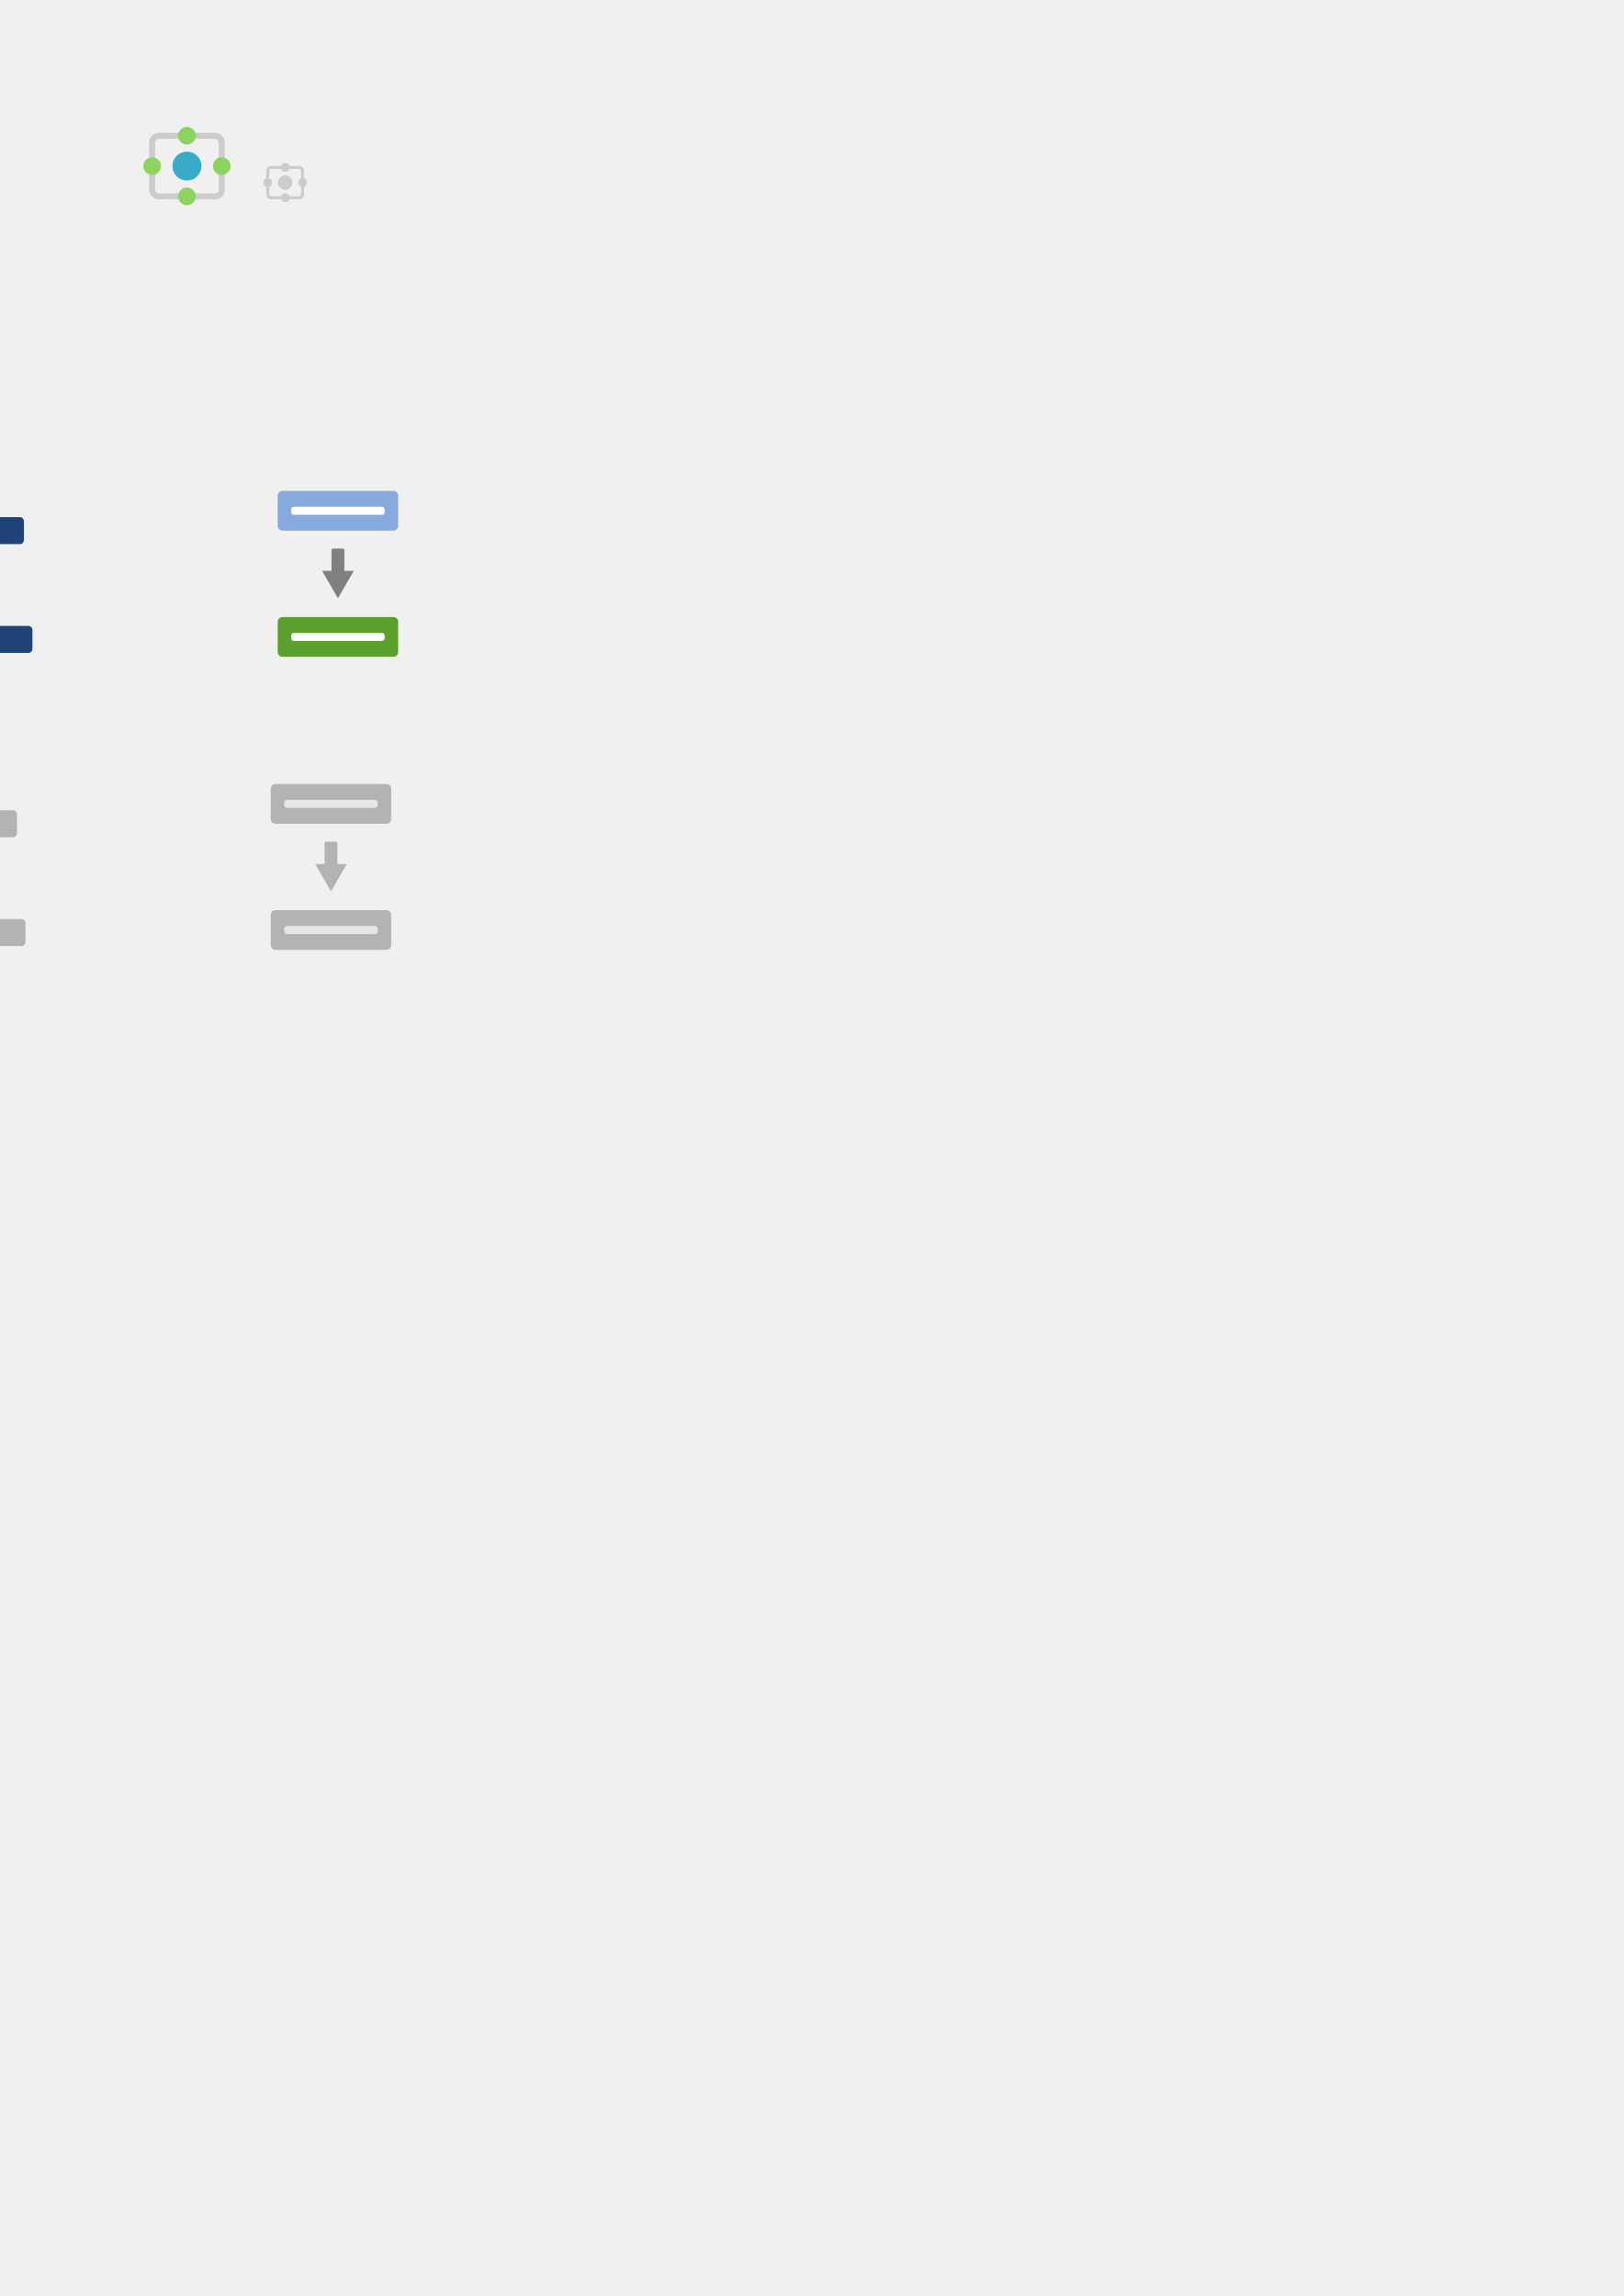
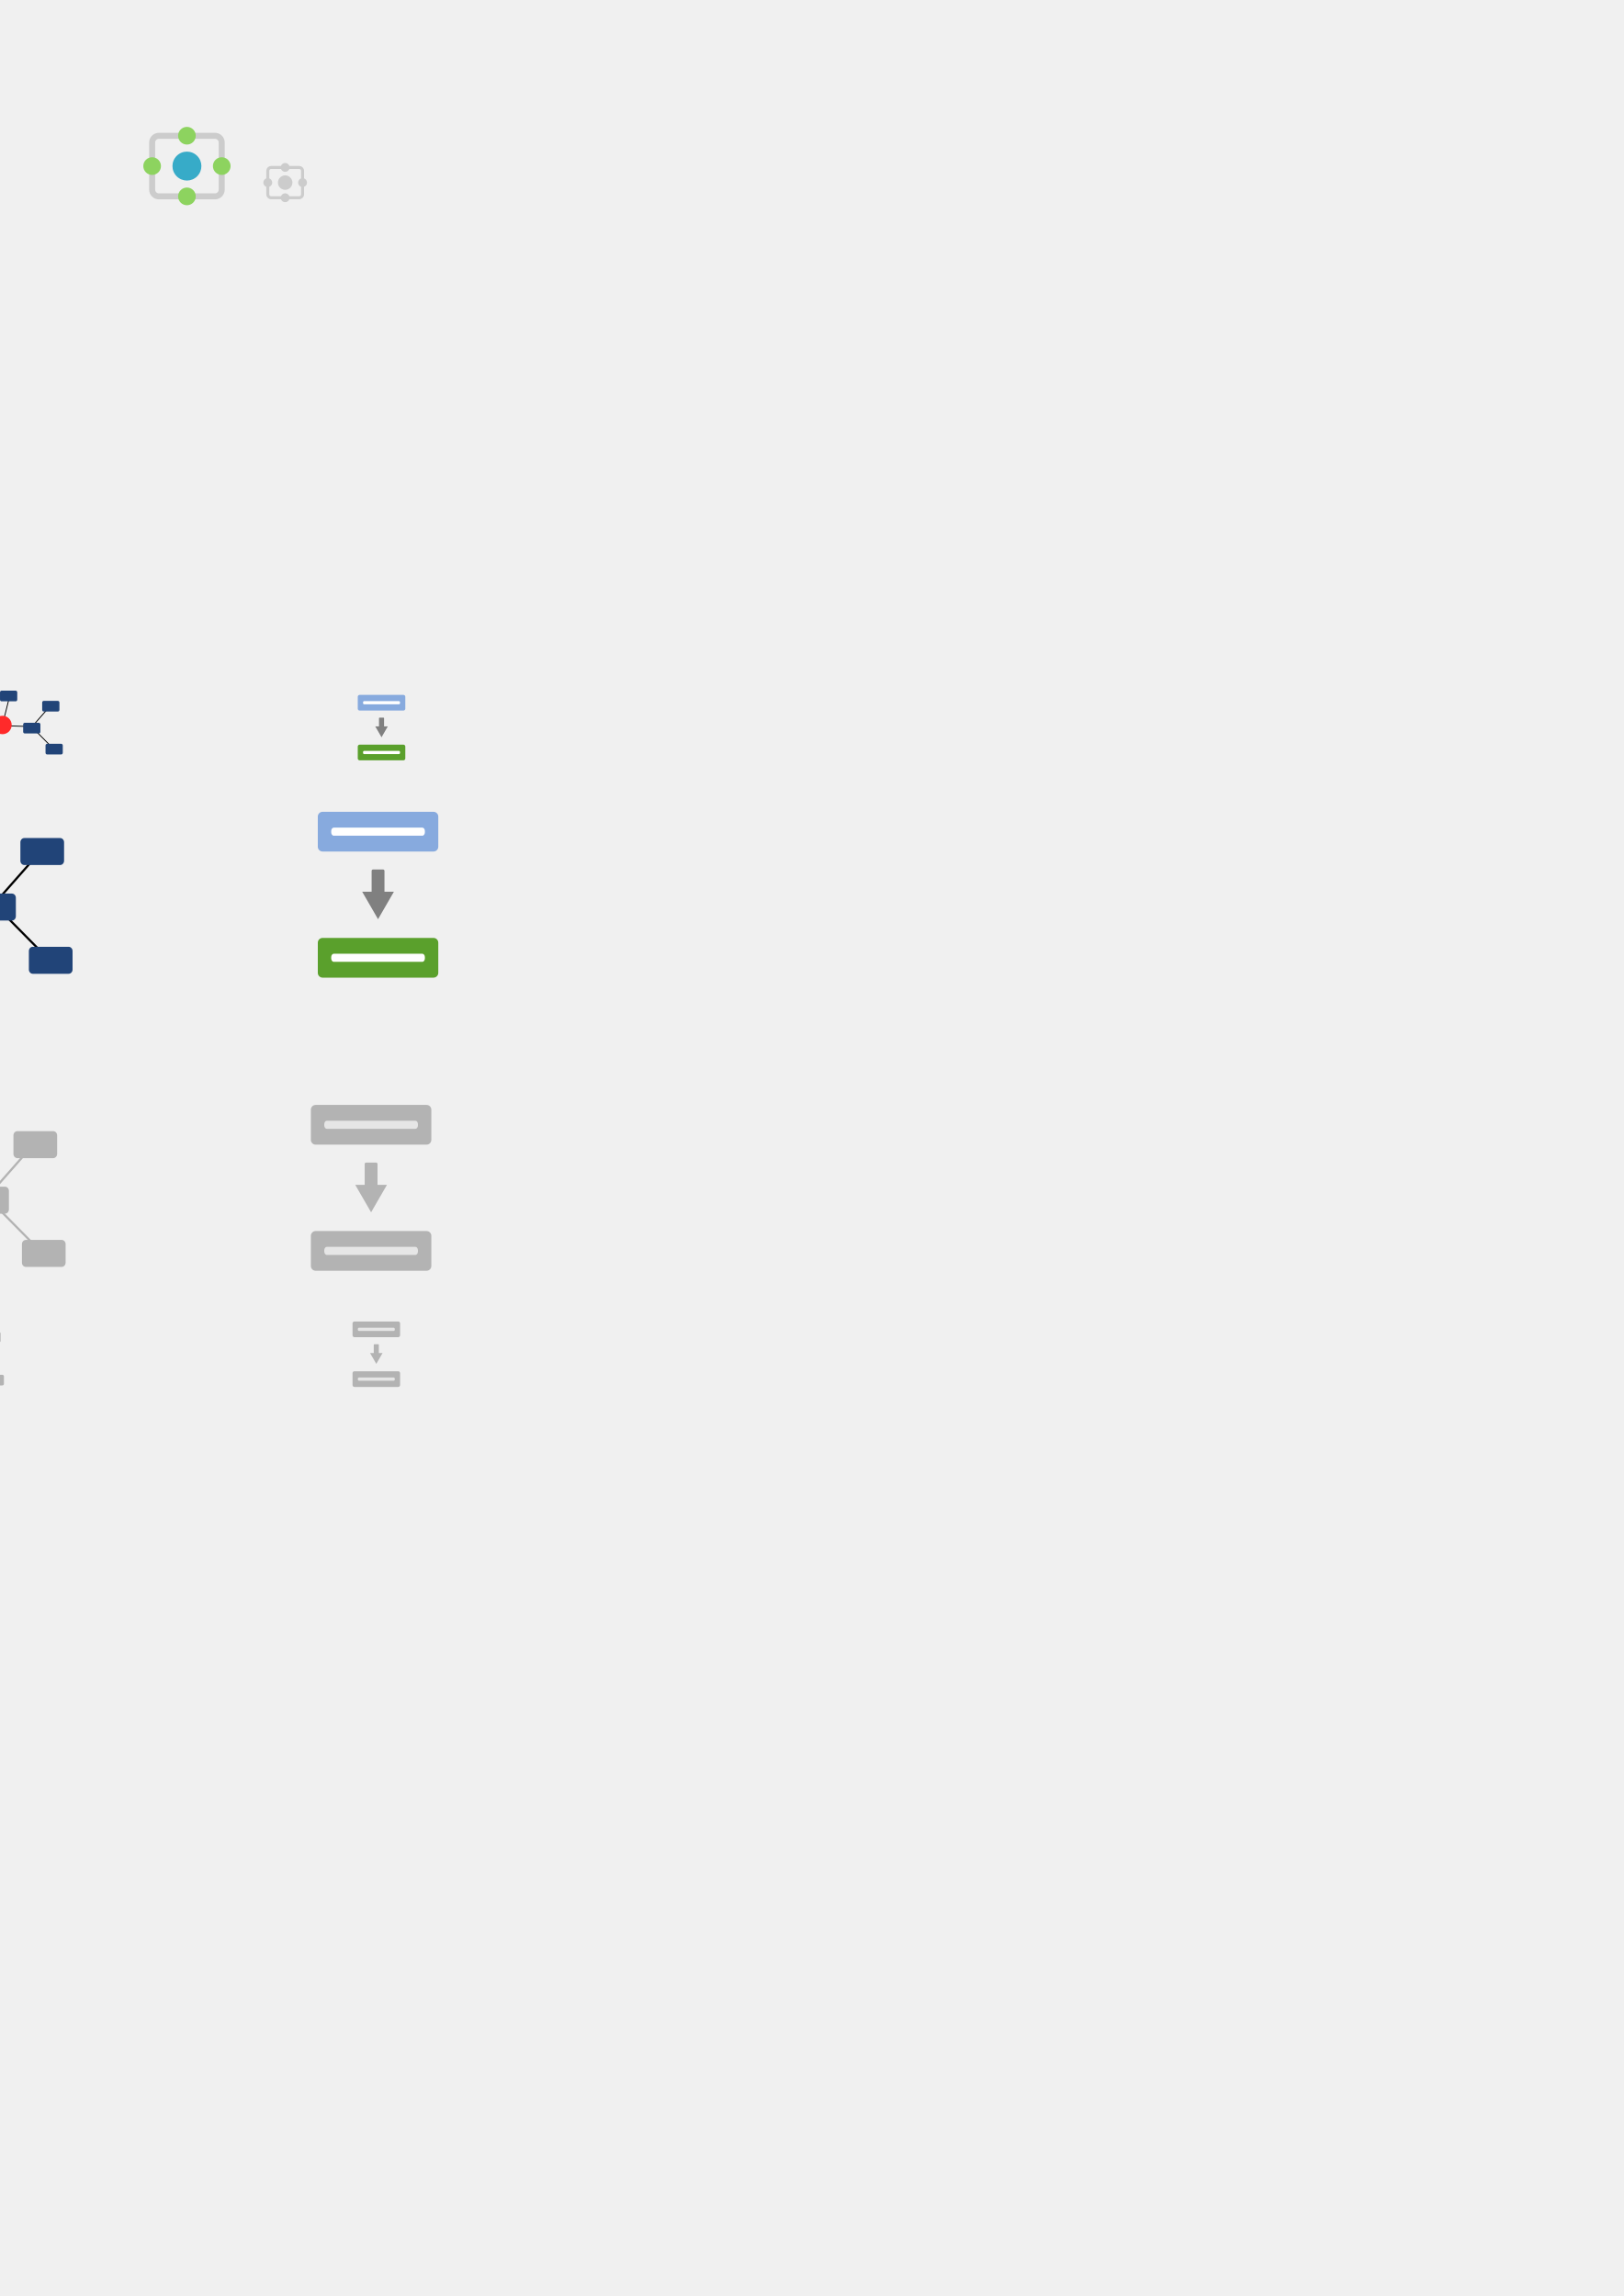
<svg xmlns="http://www.w3.org/2000/svg" width="744.094" height="1052.362" id="svg2" version="1.1">
  <defs id="defs4">
    <marker orient="auto" refY="0.0" refX="0.0" id="Arrow1Mend" style="overflow:visible;">
      <path id="path4098" d="M 0.0,0.0 L 5.0,-5.0 L -12.5,0.0 L 5.0,5.0 L 0.0,0.0 z " style="fill-rule:evenodd;stroke:#000000;stroke-width:1.0pt;" transform="scale(0.4) rotate(180) translate(10,0)" />
    </marker>
    <marker orient="auto" refY="0.0" refX="0.0" id="Arrow1Lstart" style="overflow:visible">
      <path id="path4089" d="M 0.0,0.0 L 5.0,-5.0 L -12.5,0.0 L 5.0,5.0 L 0.0,0.0 z " style="fill-rule:evenodd;stroke:#000000;stroke-width:1.0pt" transform="scale(0.8) translate(12.5,0)" />
    </marker>
  </defs>
  <g id="layer1">
    <rect style="fill:none;stroke:#cccccc;stroke-width:2.762;stroke-linejoin:miter;stroke-miterlimit:4;stroke-opacity:1;stroke-dasharray:none;stroke-dashoffset:0" id="rect3044" width="31.872" height="27.76" x="69.727" y="62.243" rx="3.084" ry="3.084" />
    <path transform="matrix(0.03905937,0.03905937,-0.03905937,0.03905937,90.38681,43.27691)" style="fill:#37abc8;fill-opacity:1;stroke:none" id="path2985-1-3-8-7-7-8" d="m 480,480.934 a 120,120 0 1 1 -240,0 120,120 0 1 1 240,0 z" />
    <path transform="matrix(0.02386894,0.02386894,-0.02386894,0.02386894,72.6044,56.05105)" style="fill:#8dd35f;fill-opacity:1;stroke:none" id="path2985-1-3-8-0-3-8-8-4-8" d="m 480,480.934 a 120,120 0 1 1 -240,0 120,120 0 1 1 240,0 z" />
    <path transform="matrix(0.02386894,0.02386894,-0.02386894,0.02386894,104.503,56.05105)" style="fill:#8dd35f;fill-opacity:1;stroke:none" id="path2985-1-3-8-0-3-8-8-4-8-2" d="m 480,480.934 a 120,120 0 1 1 -240,0 120,120 0 1 1 240,0 z" />
    <path transform="matrix(0.02386894,0.02386894,-0.02386894,0.02386894,88.54977,69.93865)" style="fill:#8dd35f;fill-opacity:1;stroke:none" id="path2985-1-3-8-0-3-8-8-4-8-4" d="m 480,480.934 a 120,120 0 1 1 -240,0 120,120 0 1 1 240,0 z" />
    <path transform="matrix(0.02386894,0.02386894,-0.02386894,0.02386894,88.54977,42.13439)" style="fill:#8dd35f;fill-opacity:1;stroke:none" id="path2985-1-3-8-0-3-8-8-4-8-4-5" d="m 480,480.934 a 120,120 0 1 1 -240,0 120,120 0 1 1 240,0 z" />
    <rect style="fill:none;stroke:#cccccc;stroke-width:1.381;stroke-linejoin:miter;stroke-miterlimit:4;stroke-opacity:1;stroke-dasharray:none;stroke-dashoffset:0" id="rect3044-7" width="15.936" height="13.88" x="122.717" y="76.752" rx="1.542" ry="1.542" />
    <path transform="matrix(0.01952969,0.01952969,-0.01952969,0.01952969,133.0464,67.26896)" style="fill:#cccccc;fill-opacity:1;stroke:none" id="path2985-1-3-8-7-7-8-6" d="m 480,480.934 a 120,120 0 1 1 -240,0 120,120 0 1 1 240,0 z" />
    <path transform="matrix(0.01193447,0.01193447,-0.01193447,0.01193447,124.1552,73.65603)" style="fill:#cccccc;fill-opacity:1;stroke:none" id="path2985-1-3-8-0-3-8-8-4-8-1" d="m 480,480.934 a 120,120 0 1 1 -240,0 120,120 0 1 1 240,0 z" />
    <path transform="matrix(0.01193447,0.01193447,-0.01193447,0.01193447,140.1045,73.65603)" style="fill:#cccccc;fill-opacity:1;stroke:none" id="path2985-1-3-8-0-3-8-8-4-8-2-8" d="m 480,480.934 a 120,120 0 1 1 -240,0 120,120 0 1 1 240,0 z" />
    <path transform="matrix(0.01193447,0.01193447,-0.01193447,0.01193447,132.1279,80.59983)" style="fill:#cccccc;fill-opacity:1;stroke:none" id="path2985-1-3-8-0-3-8-8-4-8-4-9" d="m 480,480.934 a 120,120 0 1 1 -240,0 120,120 0 1 1 240,0 z" />
    <path transform="matrix(0.01193447,0.01193447,-0.01193447,0.01193447,132.1279,66.6977)" style="fill:#cccccc;fill-opacity:1;stroke:none" id="path2985-1-3-8-0-3-8-8-4-8-4-5-2" d="m 480,480.934 a 120,120 0 1 1 -240,0 120,120 0 1 1 240,0 z" />
    <flowRoot xml:space="preserve" id="flowRoot2999" style="font-size:40px;font-style:normal;font-weight:normal;line-height:125%;letter-spacing:0px;word-spacing:0px;fill:#000000;fill-opacity:1;stroke:none;font-family:Sans" transform="matrix(0.6564736,0,0,0.6564736,27.77029,-443.5271)">
      <flowRegion id="flowRegion3001">
        <rect id="rect3003" width="177.484" height="79.903" x="72.832" y="846.594" />
      </flowRegion>
      <flowPara id="flowPara3007">Logo</flowPara>
    </flowRoot>
-     <g id="g3100" transform="translate(-504.2906,167.588)" style="fill:#3771c8">
+     <g id="g3100" transform="translate(-485.9058,314.6662)" style="fill:#3771c8">
      <path transform="translate(-3.533783,-1)" d="m 315.062,67.175 c 0,4.591 -3.722,8.312 -8.312,8.312 -4.591,0 -8.312,-3.722 -8.312,-8.312 0,-4.591 3.722,-8.312 8.312,-8.312 4.591,0 8.312,3.722 8.312,8.312 z" id="path3024" style="fill:#3771c8;fill-opacity:1;stroke:none" />
      <rect ry="2.245" rx="2.245" y="76.024" x="295.129" height="31.201" width="15.998" id="rect3026" style="fill:#3771c8;fill-opacity:1;stroke:none" />
      <rect ry="1.993" rx="1.993" y="77.041" x="312.143" height="23.865" width="5.922" id="rect3026-1" style="fill:#3771c8;fill-opacity:1;stroke:none" />
      <rect ry="1.993" rx="1.993" y="77.041" x="288.19" height="23.865" width="5.922" id="rect3026-1-7" style="fill:#3771c8;fill-opacity:1;stroke:none" />
      <rect ry="2.62" rx="2.469" y="101.127" x="303.879" height="31.378" width="7.336" id="rect3026-1-7-4" style="fill:#3771c8;fill-opacity:1;stroke:none" />
      <rect ry="2.62" rx="2.469" y="101.613" x="295.217" height="31.378" width="7.336" id="rect3026-1-7-4-0" style="fill:#3771c8;fill-opacity:1;stroke:none" />
    </g>
-     <g id="g3178" transform="translate(-514.1585,188.0506)">
+     <g id="g3178" transform="translate(-495.7737,335.1288)">
      <path id="path3167" d="m 493.03,79.206 26.163,26.517" style="fill:none;stroke:#000000;stroke-width:1px;stroke-linecap:butt;stroke-linejoin:miter;stroke-opacity:1" />
      <path id="path3165" d="m 467.044,44.735 -8.485,33.764 -29.168,27.754 -32.35,-27.577 27.931,-28.284 33.764,27.4 34.648,1.061 20.86,-23.688" style="fill:none;stroke:#000000;stroke-width:1px;stroke-linecap:butt;stroke-linejoin:miter;stroke-opacity:1" />
      <path transform="translate(-4.596194,-2.828427)" d="m 474.292,79.825 c 0,5.907 -4.788,10.695 -10.695,10.695 -5.907,0 -10.695,-4.788 -10.695,-10.695 0,-5.907 4.788,-10.695 10.695,-10.695 5.907,0 10.695,4.788 10.695,10.695 z" id="path3108" style="fill:#ff2a2a;fill-opacity:1;stroke:none" />
      <g style="fill:#214478" id="g3169">
        <rect style="fill:#214478;fill-opacity:1;stroke:none" id="rect3110" width="20.022" height="12.374" x="414.541" y="45.796" rx="1.819" ry="1.931" />
        <rect style="fill:#214478;fill-opacity:1;stroke:none" id="rect3110-9" width="20.022" height="12.374" x="385.969" y="72.666" rx="1.819" ry="1.931" />
        <rect style="fill:#214478;fill-opacity:1;stroke:none" id="rect3110-4" width="20.022" height="12.374" x="420.971" y="100.42" rx="1.819" ry="1.931" />
        <rect style="fill:#214478;fill-opacity:1;stroke:none" id="rect3110-8" width="20.022" height="12.374" x="456.149" y="37.134" rx="1.819" ry="1.931" />
        <rect style="fill:#214478;fill-opacity:1;stroke:none" id="rect3110-82" width="20.022" height="12.374" x="505.116" y="48.978" rx="1.819" ry="1.931" />
        <rect style="fill:#214478;fill-opacity:1;stroke:none" id="rect3110-45" width="20.022" height="12.374" x="483.019" y="74.434" rx="1.819" ry="1.931" />
        <rect style="fill:#214478;fill-opacity:1;stroke:none" id="rect3110-5" width="20.022" height="12.374" x="509.005" y="98.829" rx="1.819" ry="1.931" />
      </g>
    </g>
-     <flowRoot xml:space="preserve" id="flowRoot2999-1" style="font-size:40px;font-style:normal;font-weight:normal;line-height:125%;letter-spacing:0px;word-spacing:0px;fill:#000000;fill-opacity:1;stroke:none;font-family:Sans" transform="matrix(0.6564736,0,0,0.6564736,-287.1787,-241.727)">
+     <flowRoot xml:space="preserve" id="flowRoot2999-1" style="font-size:40px;font-style:normal;font-weight:normal;line-height:125%;letter-spacing:0px;word-spacing:0px;fill:#000000;fill-opacity:1;stroke:none;font-family:Sans" transform="matrix(0.6564736,0,0,0.6564736,-268.7939,-94.64875)">
      <flowRegion id="flowRegion3001-7">
        <rect id="rect3003-1" width="177.484" height="79.903" x="72.832" y="846.594" />
      </flowRegion>
      <flowPara id="flowPara3007-1">Target</flowPara>
    </flowRoot>
-     <flowRoot xml:space="preserve" id="flowRoot2999-1-5" style="font-size:40px;font-style:normal;font-weight:normal;line-height:125%;letter-spacing:0px;word-spacing:0px;fill:#000000;fill-opacity:1;stroke:none;font-family:Sans" transform="matrix(0.6564736,0,0,0.6564736,-183.6291,-240.6663)">
+     <flowRoot xml:space="preserve" id="flowRoot2999-1-5" style="font-size:40px;font-style:normal;font-weight:normal;line-height:125%;letter-spacing:0px;word-spacing:0px;fill:#000000;fill-opacity:1;stroke:none;font-family:Sans" transform="matrix(0.6564736,0,0,0.6564736,-165.2443,-93.58809)">
      <flowRegion id="flowRegion3001-7-2">
        <rect id="rect3003-1-7" width="295.968" height="91.751" x="72.832" y="846.594" />
      </flowRegion>
      <flowPara id="flowPara3007-1-6">Impact model</flowPara>
    </flowRoot>
    <g id="g3033" style="fill:#cccccc;fill-opacity:1" transform="translate(-353.5534,-246.0731)">
      <rect ry="1.102" rx="1.102" y="294.494" x="201.123" height="20.259" width="10.13" id="rect3029" style="fill:#cccccc;fill-opacity:1;stroke:none" />
      <path transform="matrix(0.4854598,0,0,0.4854598,101.1466,155.4218)" d="m 216.375,367.209 -12.874,-22.299 -12.874,-22.299 25.749,0 25.749,-10e-6 -12.874,22.299 z" id="path3031" style="fill:#cccccc;fill-opacity:1;stroke:none" />
    </g>
    <flowRoot xml:space="preserve" id="flowRoot2999-17" style="font-size:40px;font-style:normal;font-weight:normal;line-height:125%;letter-spacing:0px;word-spacing:0px;fill:#000000;fill-opacity:1;stroke:none;font-family:Sans" transform="matrix(0.6564736,0,0,0.6564736,-279.075,-445.7834)">
      <flowRegion id="flowRegion3001-4">
        <rect id="rect3003-0" width="372.465" height="119.509" x="72.832" y="846.594" />
      </flowRegion>
      <flowPara id="flowPara3007-9">Service util arrow</flowPara>
    </flowRoot>
-     <flowRoot xml:space="preserve" id="flowRoot2999-1-5-7" style="font-size:40px;font-style:normal;font-weight:normal;line-height:125%;letter-spacing:0px;word-spacing:0px;fill:#000000;fill-opacity:1;stroke:none;font-family:Sans" transform="matrix(0.6564736,0,0,0.6564736,5.122151,-239.9602)">
+     <flowRoot xml:space="preserve" id="flowRoot2999-1-5-7" style="font-size:40px;font-style:normal;font-weight:normal;line-height:125%;letter-spacing:0px;word-spacing:0px;fill:#000000;fill-opacity:1;stroke:none;font-family:Sans" transform="matrix(0.6564736,0,0,0.6564736,23.50693,-92.88202)">
      <flowRegion id="flowRegion3001-7-2-6">
        <rect id="rect3003-1-7-1" width="345.516" height="89.597" x="72.832" y="846.594" />
      </flowRegion>
      <flowPara id="flowPara3007-1-6-4">Service utilization</flowPara>
    </flowRoot>
-     <g id="g3274" transform="translate(21.84599,-1.407734)">
+     <g id="g3274" transform="translate(40.23077,145.6705)">
      <g style="fill:#808080;fill-opacity:1" id="g3033-1" transform="matrix(0.5813258,0,0,0.5813258,13.15402,81.6562)">
        <rect style="fill:#808080;fill-opacity:1;stroke:none" id="rect3029-8" width="10.13" height="20.259" x="201.123" y="294.494" rx="1.102" ry="1.102" />
        <path style="fill:#808080;fill-opacity:1;stroke:none" id="path3031-9" d="m 216.375,367.209 -12.874,-22.299 -12.874,-22.299 25.749,0 25.749,-10e-6 -12.874,22.299 z" transform="matrix(0.4854598,0,0,0.4854598,101.1466,155.4218)" />
      </g>
      <rect ry="2.191" rx="2.191" y="226.415" x="105.412" height="18.208" width="55.208" id="rect3218" style="fill:#87aade;fill-opacity:1;stroke:none" />
      <rect ry="2.191" rx="2.191" y="284.221" x="105.412" height="18.208" width="55.208" id="rect3218-2" style="fill:#5aa02c;fill-opacity:1;stroke:none" />
      <rect ry="1.536" rx="1.195" y="233.663" x="111.555" height="3.712" width="42.922" id="rect3218-7" style="fill:#ffffff;fill-opacity:1;stroke:none" />
      <rect ry="1.536" rx="1.195" y="291.469" x="111.555" height="3.712" width="42.922" id="rect3218-7-9" style="fill:#ffffff;fill-opacity:1;stroke:none" />
    </g>
-     <g id="g3100-5" transform="translate(-507.4735,301.9357)" style="fill:#b3b3b3">
+     <g id="g3100-5" transform="translate(-489.0887,449.0139)" style="fill:#b3b3b3">
      <path transform="translate(-3.533783,-1)" d="m 315.062,67.175 c 0,4.591 -3.722,8.312 -8.312,8.312 -4.591,0 -8.312,-3.722 -8.312,-8.312 0,-4.591 3.722,-8.312 8.312,-8.312 4.591,0 8.312,3.722 8.312,8.312 z" id="path3024-4" style="fill:#b3b3b3;fill-opacity:1;stroke:none" />
      <rect ry="2.245" rx="2.245" y="76.024" x="295.129" height="31.201" width="15.998" id="rect3026-3" style="fill:#b3b3b3;fill-opacity:1;stroke:none" />
      <rect ry="1.993" rx="1.993" y="77.041" x="312.143" height="23.865" width="5.922" id="rect3026-1-1" style="fill:#b3b3b3;fill-opacity:1;stroke:none" />
      <rect ry="1.993" rx="1.993" y="77.041" x="288.19" height="23.865" width="5.922" id="rect3026-1-7-2" style="fill:#b3b3b3;fill-opacity:1;stroke:none" />
      <rect ry="2.62" rx="2.469" y="101.127" x="303.879" height="31.378" width="7.336" id="rect3026-1-7-4-3" style="fill:#b3b3b3;fill-opacity:1;stroke:none" />
      <rect ry="2.62" rx="2.469" y="101.613" x="295.217" height="31.378" width="7.336" id="rect3026-1-7-4-0-3" style="fill:#b3b3b3;fill-opacity:1;stroke:none" />
    </g>
-     <path style="fill:none;stroke:#b3b3b3;stroke-width:1px;stroke-linecap:butt;stroke-linejoin:miter;stroke-opacity:1" d="M -24.311,401.605 1.852,428.121" id="path3167-1" />
-     <path style="fill:none;stroke:#b3b3b3;stroke-width:1px;stroke-linecap:butt;stroke-linejoin:miter;stroke-opacity:1" d="m -50.297,367.133 -8.485,33.764 -29.168,27.754 -32.35,-27.577 27.931,-28.284 33.764,27.4 34.648,1.061 20.86,-23.688" id="path3165-1" />
-     <g id="g4177" style="fill:#b3b3b3;fill-opacity:1">
-       <path transform="translate(-521.9376,319.57)" d="m 474.292,79.825 a 10.695,10.695 0 1 1 -21.39,0 10.695,10.695 0 1 1 21.39,0 z" id="path3108-3" style="fill:#b3b3b3;fill-opacity:1;stroke:none" />
+     <path style="fill:none;stroke:#b3b3b3;stroke-width:1px;stroke-linecap:butt;stroke-linejoin:miter;stroke-opacity:1" d="M -5.926,548.683 20.237,575.2" id="path3167-1" />
+     <path style="fill:none;stroke:#b3b3b3;stroke-width:1px;stroke-linecap:butt;stroke-linejoin:miter;stroke-opacity:1" d="m -31.913,514.212 -8.485,33.764 -29.168,27.754 -32.35,-27.577 27.931,-28.284 33.764,27.4 34.648,1.061 20.86,-23.688" id="path3165-1" />
+     <g id="g4177" style="fill:#b3b3b3;fill-opacity:1" transform="translate(18.38478,147.0782)">
+       <path transform="translate(-521.9376,319.57)" d="m 474.292,79.825 c 0,5.907 -4.788,10.695 -10.695,10.695 -5.907,0 -10.695,-4.788 -10.695,-10.695 0,-5.907 4.788,-10.695 10.695,-10.695 5.907,0 10.695,4.788 10.695,10.695 z" id="path3108-3" style="fill:#b3b3b3;fill-opacity:1;stroke:none" />
      <g transform="translate(-517.3414,322.3984)" style="fill:#b3b3b3;fill-opacity:1" id="g3169-8">
        <rect style="fill:#b3b3b3;fill-opacity:1;stroke:none" id="rect3110-7" width="20.022" height="12.374" x="414.541" y="45.796" rx="1.819" ry="1.931" />
        <rect style="fill:#b3b3b3;fill-opacity:1;stroke:none" id="rect3110-9-4" width="20.022" height="12.374" x="385.969" y="72.666" rx="1.819" ry="1.931" />
        <rect style="fill:#b3b3b3;fill-opacity:1;stroke:none" id="rect3110-4-2" width="20.022" height="12.374" x="420.971" y="100.42" rx="1.819" ry="1.931" />
        <rect style="fill:#b3b3b3;fill-opacity:1;stroke:none" id="rect3110-8-7" width="20.022" height="12.374" x="456.149" y="37.134" rx="1.819" ry="1.931" />
        <rect style="fill:#b3b3b3;fill-opacity:1;stroke:none" id="rect3110-82-7" width="20.022" height="12.374" x="505.116" y="48.978" rx="1.819" ry="1.931" />
        <rect style="fill:#b3b3b3;fill-opacity:1;stroke:none" id="rect3110-45-9" width="20.022" height="12.374" x="483.019" y="74.434" rx="1.819" ry="1.931" />
        <rect style="fill:#b3b3b3;fill-opacity:1;stroke:none" id="rect3110-5-3" width="20.022" height="12.374" x="509.005" y="98.829" rx="1.819" ry="1.931" />
      </g>
    </g>
-     <g id="g4188" style="fill:#b3b3b3;fill-opacity:1">
+     <g id="g4188" style="fill:#b3b3b3;fill-opacity:1" transform="translate(18.38478,147.0782)">
      <g style="fill:#b3b3b3;fill-opacity:1" id="g3033-1-9" transform="matrix(0.5813258,0,0,0.5813258,31.81708,214.5962)">
        <rect style="fill:#b3b3b3;fill-opacity:1;stroke:none" id="rect3029-8-8" width="10.13" height="20.259" x="201.123" y="294.494" rx="1.102" ry="1.102" />
        <path style="fill:#b3b3b3;fill-opacity:1;stroke:none" id="path3031-9-6" d="m 216.375,367.209 -12.874,-22.299 -12.874,-22.299 25.749,0 25.749,-10e-6 -12.874,22.299 z" transform="matrix(0.4854598,0,0,0.4854598,101.1466,155.4218)" />
      </g>
      <rect ry="2.191" rx="2.191" y="359.355" x="124.075" height="18.208" width="55.208" id="rect3218-5" style="fill:#b3b3b3;fill-opacity:1;stroke:none" />
      <rect ry="2.191" rx="2.191" y="417.161" x="124.075" height="18.208" width="55.208" id="rect3218-2-0" style="fill:#b3b3b3;fill-opacity:1;stroke:none" />
    </g>
-     <rect style="fill:#e6e6e6;fill-opacity:1;stroke:none" id="rect3218-7-2" width="42.922" height="3.712" x="130.218" y="366.603" rx="1.195" ry="1.536" />
-     <rect style="fill:#e6e6e6;fill-opacity:1;stroke:none" id="rect3218-7-9-8" width="42.922" height="3.712" x="130.218" y="424.409" rx="1.195" ry="1.536" />
+     <rect style="fill:#e6e6e6;fill-opacity:1;stroke:none" id="rect3218-7-2" width="42.922" height="3.712" x="148.603" y="513.681" rx="1.195" ry="1.536" />
+     <rect style="fill:#e6e6e6;fill-opacity:1;stroke:none" id="rect3218-7-9-8" width="42.922" height="3.712" x="148.603" y="571.487" rx="1.195" ry="1.536" />
+     <g id="g3100-1" transform="matrix(0.3946642,0,0,0.3946642,-302.4653,292.8314)" style="fill:#3771c8">
+       <path transform="translate(-3.533783,-1)" d="m 315.062,67.175 c 0,4.591 -3.722,8.312 -8.312,8.312 -4.591,0 -8.312,-3.722 -8.312,-8.312 0,-4.591 3.722,-8.312 8.312,-8.312 4.591,0 8.312,3.722 8.312,8.312 z" id="path3024-7" style="fill:#3771c8;fill-opacity:1;stroke:none" />
+       <rect ry="2.245" rx="2.245" y="76.024" x="295.129" height="31.201" width="15.998" id="rect3026-4" style="fill:#3771c8;fill-opacity:1;stroke:none" />
+       <rect ry="1.993" rx="1.993" y="77.041" x="312.143" height="23.865" width="5.922" id="rect3026-1-0" style="fill:#3771c8;fill-opacity:1;stroke:none" />
+       <rect ry="1.993" rx="1.993" y="77.041" x="288.19" height="23.865" width="5.922" id="rect3026-1-7-9" style="fill:#3771c8;fill-opacity:1;stroke:none" />
+       <rect ry="2.62" rx="2.469" y="101.127" x="303.879" height="31.378" width="7.336" id="rect3026-1-7-4-4" style="fill:#3771c8;fill-opacity:1;stroke:none" />
+       <rect ry="2.62" rx="2.469" y="101.613" x="295.217" height="31.378" width="7.336" id="rect3026-1-7-4-0-8" style="fill:#3771c8;fill-opacity:1;stroke:none" />
+     </g>
+     <g id="g3178-8" transform="matrix(0.3946642,0,0,0.3946642,-180.0203,301.9073)">
+       <path id="path3167-2" d="m 493.03,79.206 26.163,26.517" style="fill:none;stroke:#000000;stroke-width:1px;stroke-linecap:butt;stroke-linejoin:miter;stroke-opacity:1" />
+       <path id="path3165-4" d="m 467.044,44.735 -8.485,33.764 -29.168,27.754 -32.35,-27.577 27.931,-28.284 33.764,27.4 34.648,1.061 20.86,-23.688" style="fill:none;stroke:#000000;stroke-width:1px;stroke-linecap:butt;stroke-linejoin:miter;stroke-opacity:1" />
+       <path transform="translate(-4.596194,-2.828427)" d="m 474.292,79.825 c 0,5.907 -4.788,10.695 -10.695,10.695 -5.907,0 -10.695,-4.788 -10.695,-10.695 0,-5.907 4.788,-10.695 10.695,-10.695 5.907,0 10.695,4.788 10.695,10.695 z" id="path3108-5" style="fill:#ff2a2a;fill-opacity:1;stroke:none" />
+       <g style="fill:#214478" id="g3169-5">
+         <rect style="fill:#214478;fill-opacity:1;stroke:none" id="rect3110-1" width="20.022" height="12.374" x="414.541" y="45.796" rx="1.819" ry="1.931" />
+         <rect style="fill:#214478;fill-opacity:1;stroke:none" id="rect3110-9-7" width="20.022" height="12.374" x="385.969" y="72.666" rx="1.819" ry="1.931" />
+         <rect style="fill:#214478;fill-opacity:1;stroke:none" id="rect3110-4-1" width="20.022" height="12.374" x="420.971" y="100.42" rx="1.819" ry="1.931" />
+         <rect style="fill:#214478;fill-opacity:1;stroke:none" id="rect3110-8-1" width="20.022" height="12.374" x="456.149" y="37.134" rx="1.819" ry="1.931" />
+         <rect style="fill:#214478;fill-opacity:1;stroke:none" id="rect3110-82-5" width="20.022" height="12.374" x="505.116" y="48.978" rx="1.819" ry="1.931" />
+         <rect style="fill:#214478;fill-opacity:1;stroke:none" id="rect3110-45-2" width="20.022" height="12.374" x="483.019" y="74.434" rx="1.819" ry="1.931" />
+         <rect style="fill:#214478;fill-opacity:1;stroke:none" id="rect3110-5-7" width="20.022" height="12.374" x="509.005" y="98.829" rx="1.819" ry="1.931" />
+       </g>
+     </g>
+     <g id="g3274-6" transform="matrix(0.3946642,0,0,0.3946642,122.3477,229.1349)">
+       <g style="fill:#808080;fill-opacity:1" id="g3033-1-1" transform="matrix(0.5813258,0,0,0.5813258,13.15402,81.6562)">
+         <rect style="fill:#808080;fill-opacity:1;stroke:none" id="rect3029-8-4" width="10.13" height="20.259" x="201.123" y="294.494" rx="1.102" ry="1.102" />
+         <path style="fill:#808080;fill-opacity:1;stroke:none" id="path3031-9-2" d="m 216.375,367.209 -12.874,-22.299 -12.874,-22.299 25.749,0 25.749,-10e-6 -12.874,22.299 z" transform="matrix(0.4854598,0,0,0.4854598,101.1466,155.4218)" />
+       </g>
+       <rect ry="2.191" rx="2.191" y="226.415" x="105.412" height="18.208" width="55.208" id="rect3218-3" style="fill:#87aade;fill-opacity:1;stroke:none" />
+       <rect ry="2.191" rx="2.191" y="284.221" x="105.412" height="18.208" width="55.208" id="rect3218-2-2" style="fill:#5aa02c;fill-opacity:1;stroke:none" />
+       <rect ry="1.536" rx="1.195" y="233.663" x="111.555" height="3.712" width="42.922" id="rect3218-7-21" style="fill:#ffffff;fill-opacity:1;stroke:none" />
+       <rect ry="1.536" rx="1.195" y="291.469" x="111.555" height="3.712" width="42.922" id="rect3218-7-9-6" style="fill:#ffffff;fill-opacity:1;stroke:none" />
+     </g>
+     <g id="g3100-5-8" transform="matrix(0.3946641,0,0,0.3946641,-300.2937,583.0381)" style="fill:#b3b3b3">
+       <path transform="translate(-3.533783,-1)" d="m 315.062,67.175 c 0,4.591 -3.722,8.312 -8.312,8.312 -4.591,0 -8.312,-3.722 -8.312,-8.312 0,-4.591 3.722,-8.312 8.312,-8.312 4.591,0 8.312,3.722 8.312,8.312 z" id="path3024-4-5" style="fill:#b3b3b3;fill-opacity:1;stroke:none" />
+       <rect ry="2.245" rx="2.245" y="76.024" x="295.129" height="31.201" width="15.998" id="rect3026-3-7" style="fill:#b3b3b3;fill-opacity:1;stroke:none" />
+       <rect ry="1.993" rx="1.993" y="77.041" x="312.143" height="23.865" width="5.922" id="rect3026-1-1-6" style="fill:#b3b3b3;fill-opacity:1;stroke:none" />
+       <rect ry="1.993" rx="1.993" y="77.041" x="288.19" height="23.865" width="5.922" id="rect3026-1-7-2-1" style="fill:#b3b3b3;fill-opacity:1;stroke:none" />
+       <rect ry="2.62" rx="2.469" y="101.127" x="303.879" height="31.378" width="7.336" id="rect3026-1-7-4-3-8" style="fill:#b3b3b3;fill-opacity:1;stroke:none" />
+       <rect ry="2.62" rx="2.469" y="101.613" x="295.217" height="31.378" width="7.336" id="rect3026-1-7-4-0-3-9" style="fill:#b3b3b3;fill-opacity:1;stroke:none" />
+     </g>
+     <path style="fill:none;stroke:#b3b3b3;stroke-width:0.395px;stroke-linecap:butt;stroke-linejoin:miter;stroke-opacity:1" d="m -12.407,622.374 10.326,10.465" id="path3167-1-2" />
+     <path style="fill:none;stroke:#b3b3b3;stroke-width:0.395px;stroke-linecap:butt;stroke-linejoin:miter;stroke-opacity:1" d="m -22.663,608.769 -3.349,13.326 -11.512,10.953 -12.767,-10.884 11.023,-11.163 13.326,10.814 13.674,0.419 8.233,-9.349" id="path3165-1-7" />
+     <g id="g4177-9" style="fill:#b3b3b3;fill-opacity:1" transform="matrix(0.3946641,0,0,0.3946641,-2.812124,463.8749)">
+       <path transform="translate(-521.9376,319.57)" d="m 474.292,79.825 c 0,5.907 -4.788,10.695 -10.695,10.695 -5.907,0 -10.695,-4.788 -10.695,-10.695 0,-5.907 4.788,-10.695 10.695,-10.695 5.907,0 10.695,4.788 10.695,10.695 z" id="path3108-3-5" style="fill:#b3b3b3;fill-opacity:1;stroke:none" />
+       <g transform="translate(-517.3414,322.3984)" style="fill:#b3b3b3;fill-opacity:1" id="g3169-8-4">
+         <rect style="fill:#b3b3b3;fill-opacity:1;stroke:none" id="rect3110-7-3" width="20.022" height="12.374" x="414.541" y="45.796" rx="1.819" ry="1.931" />
+         <rect style="fill:#b3b3b3;fill-opacity:1;stroke:none" id="rect3110-9-4-1" width="20.022" height="12.374" x="385.969" y="72.666" rx="1.819" ry="1.931" />
+         <rect style="fill:#b3b3b3;fill-opacity:1;stroke:none" id="rect3110-4-2-2" width="20.022" height="12.374" x="420.971" y="100.42" rx="1.819" ry="1.931" />
+         <rect style="fill:#b3b3b3;fill-opacity:1;stroke:none" id="rect3110-8-7-3" width="20.022" height="12.374" x="456.149" y="37.134" rx="1.819" ry="1.931" />
+         <rect style="fill:#b3b3b3;fill-opacity:1;stroke:none" id="rect3110-82-7-3" width="20.022" height="12.374" x="505.116" y="48.978" rx="1.819" ry="1.931" />
+         <rect style="fill:#b3b3b3;fill-opacity:1;stroke:none" id="rect3110-45-9-4" width="20.022" height="12.374" x="483.019" y="74.434" rx="1.819" ry="1.931" />
+         <rect style="fill:#b3b3b3;fill-opacity:1;stroke:none" id="rect3110-5-3-1" width="20.022" height="12.374" x="509.005" y="98.829" rx="1.819" ry="1.931" />
+       </g>
+     </g>
+     <g id="g4188-1" style="fill:#b3b3b3;fill-opacity:1" transform="matrix(0.3946641,0,0,0.3946641,112.5879,463.8749)">
+       <g style="fill:#b3b3b3;fill-opacity:1" id="g3033-1-9-3" transform="matrix(0.5813258,0,0,0.5813258,31.81708,214.5962)">
+         <rect style="fill:#b3b3b3;fill-opacity:1;stroke:none" id="rect3029-8-8-8" width="10.13" height="20.259" x="201.123" y="294.494" rx="1.102" ry="1.102" />
+         <path style="fill:#b3b3b3;fill-opacity:1;stroke:none" id="path3031-9-6-7" d="m 216.375,367.209 -12.874,-22.299 -12.874,-22.299 25.749,0 25.749,-10e-6 -12.874,22.299 z" transform="matrix(0.4854598,0,0,0.4854598,101.1466,155.4218)" />
+       </g>
+       <rect ry="2.191" rx="2.191" y="359.355" x="124.075" height="18.208" width="55.208" id="rect3218-5-4" style="fill:#b3b3b3;fill-opacity:1;stroke:none" />
+       <rect ry="2.191" rx="2.191" y="417.161" x="124.075" height="18.208" width="55.208" id="rect3218-2-0-2" style="fill:#b3b3b3;fill-opacity:1;stroke:none" />
+     </g>
+     <rect style="fill:#e6e6e6;fill-opacity:1;stroke:none" id="rect3218-7-2-7" width="16.94" height="1.465" x="163.98" y="608.56" rx="0.471" ry="0.606" />
+     <rect style="fill:#e6e6e6;fill-opacity:1;stroke:none" id="rect3218-7-9-8-7" width="16.94" height="1.465" x="163.98" y="631.374" rx="0.471" ry="0.606" />
  </g>
</svg>
